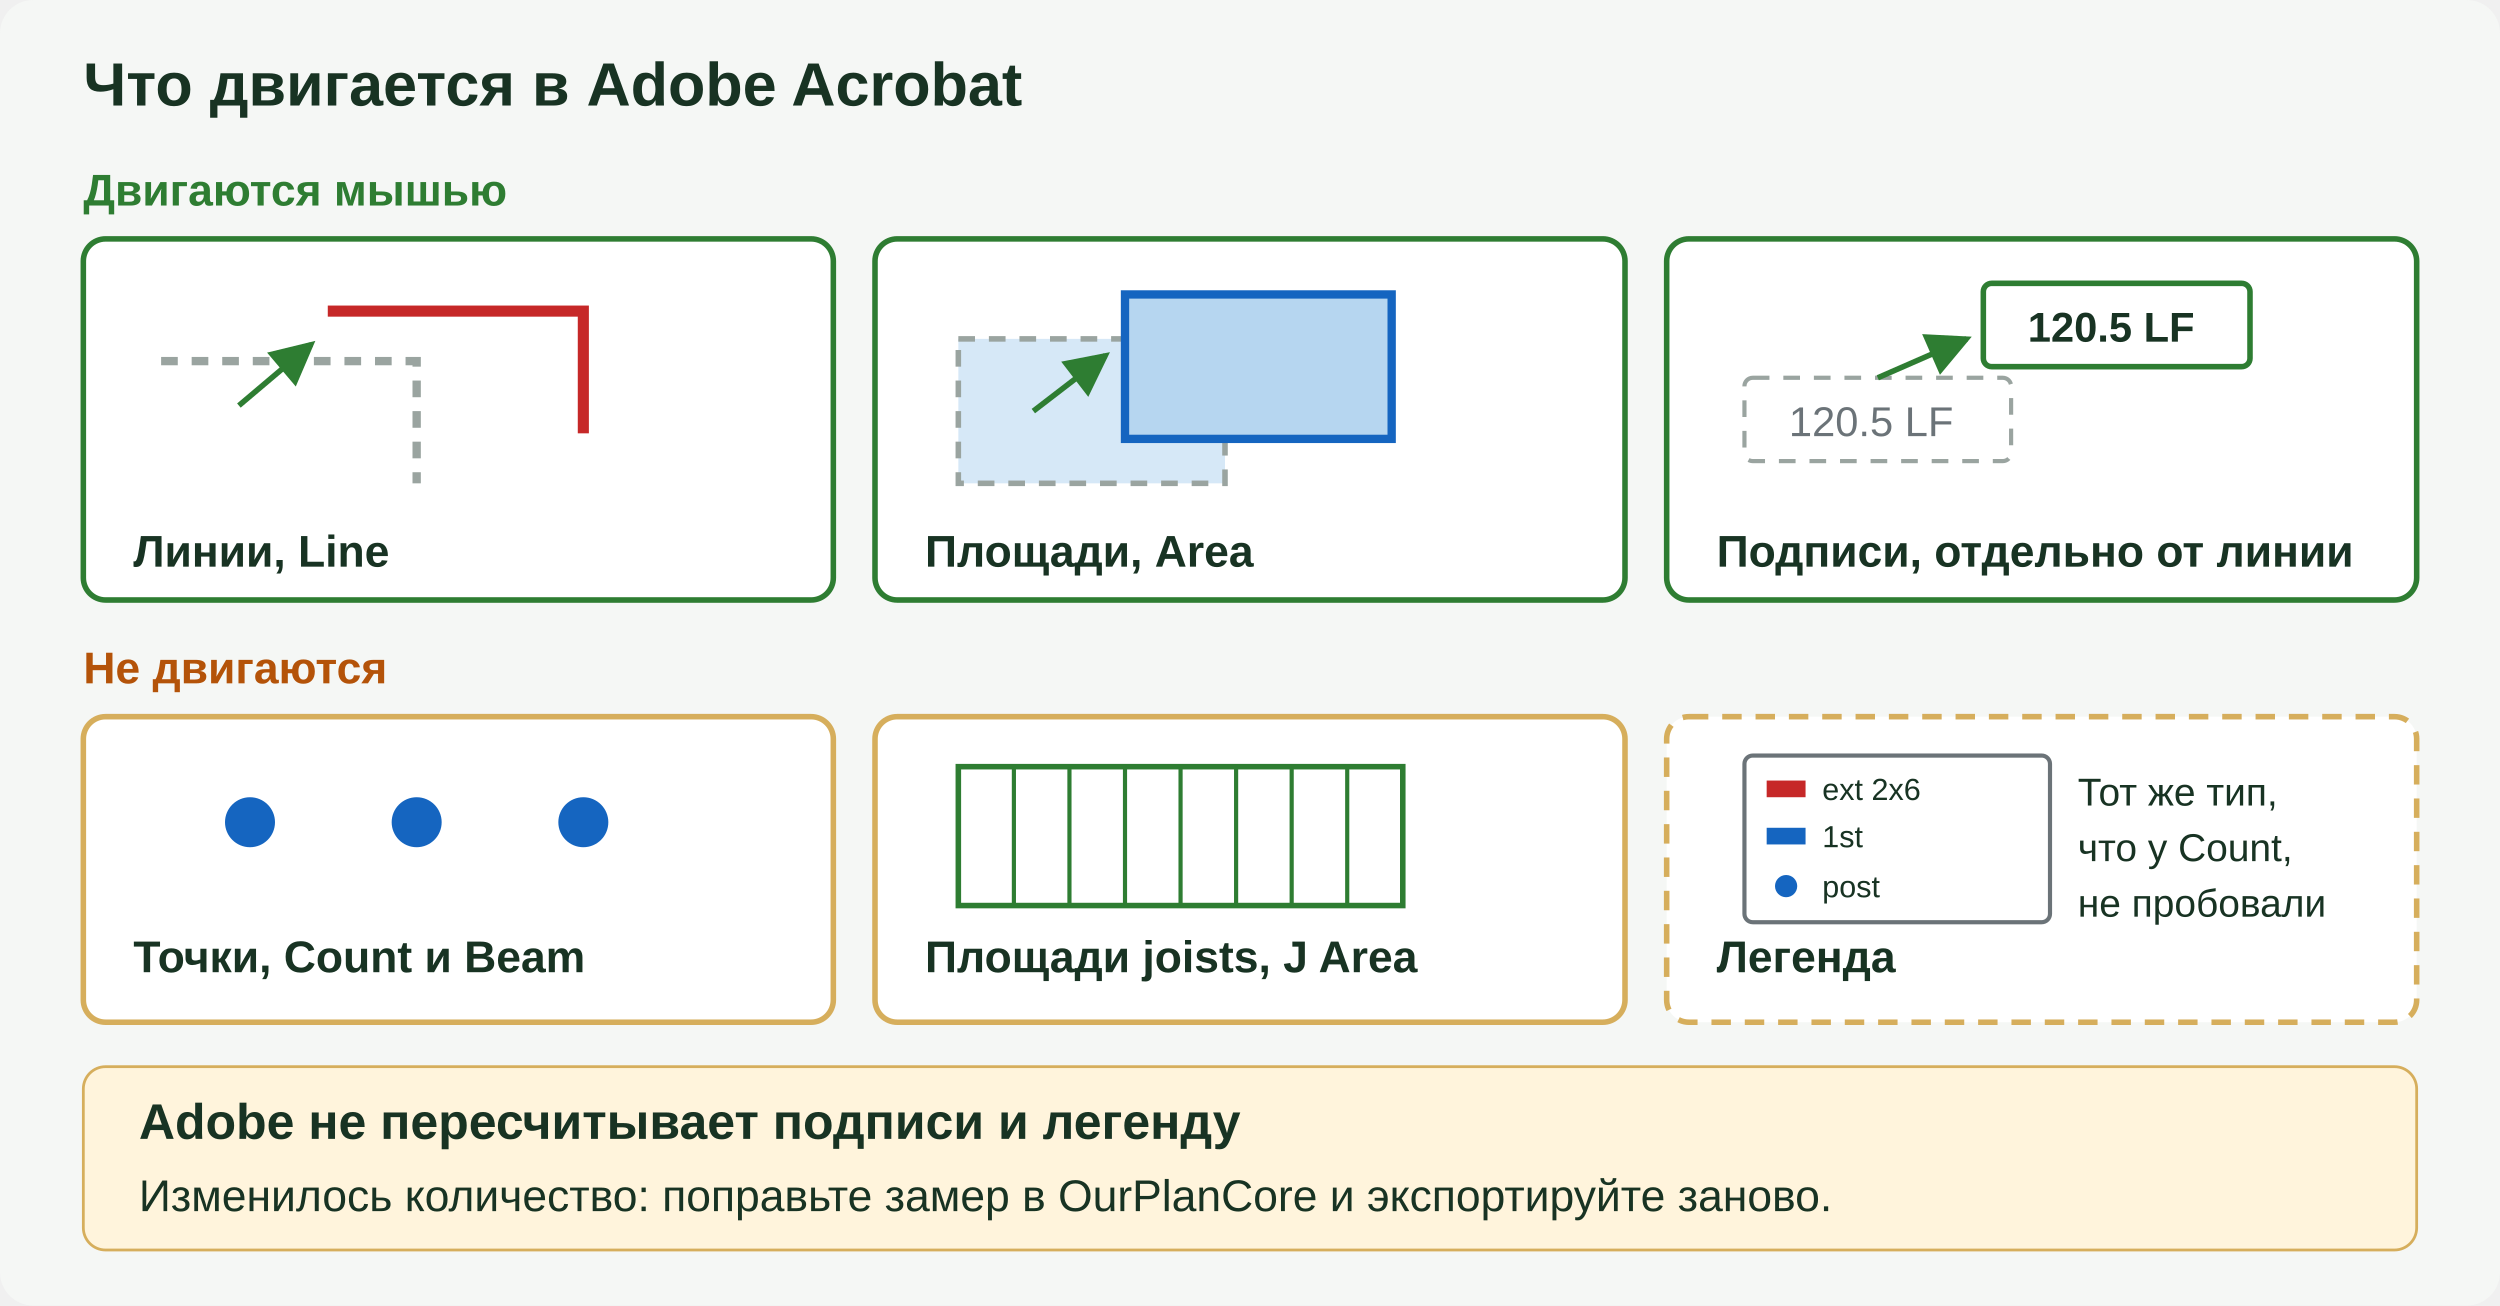
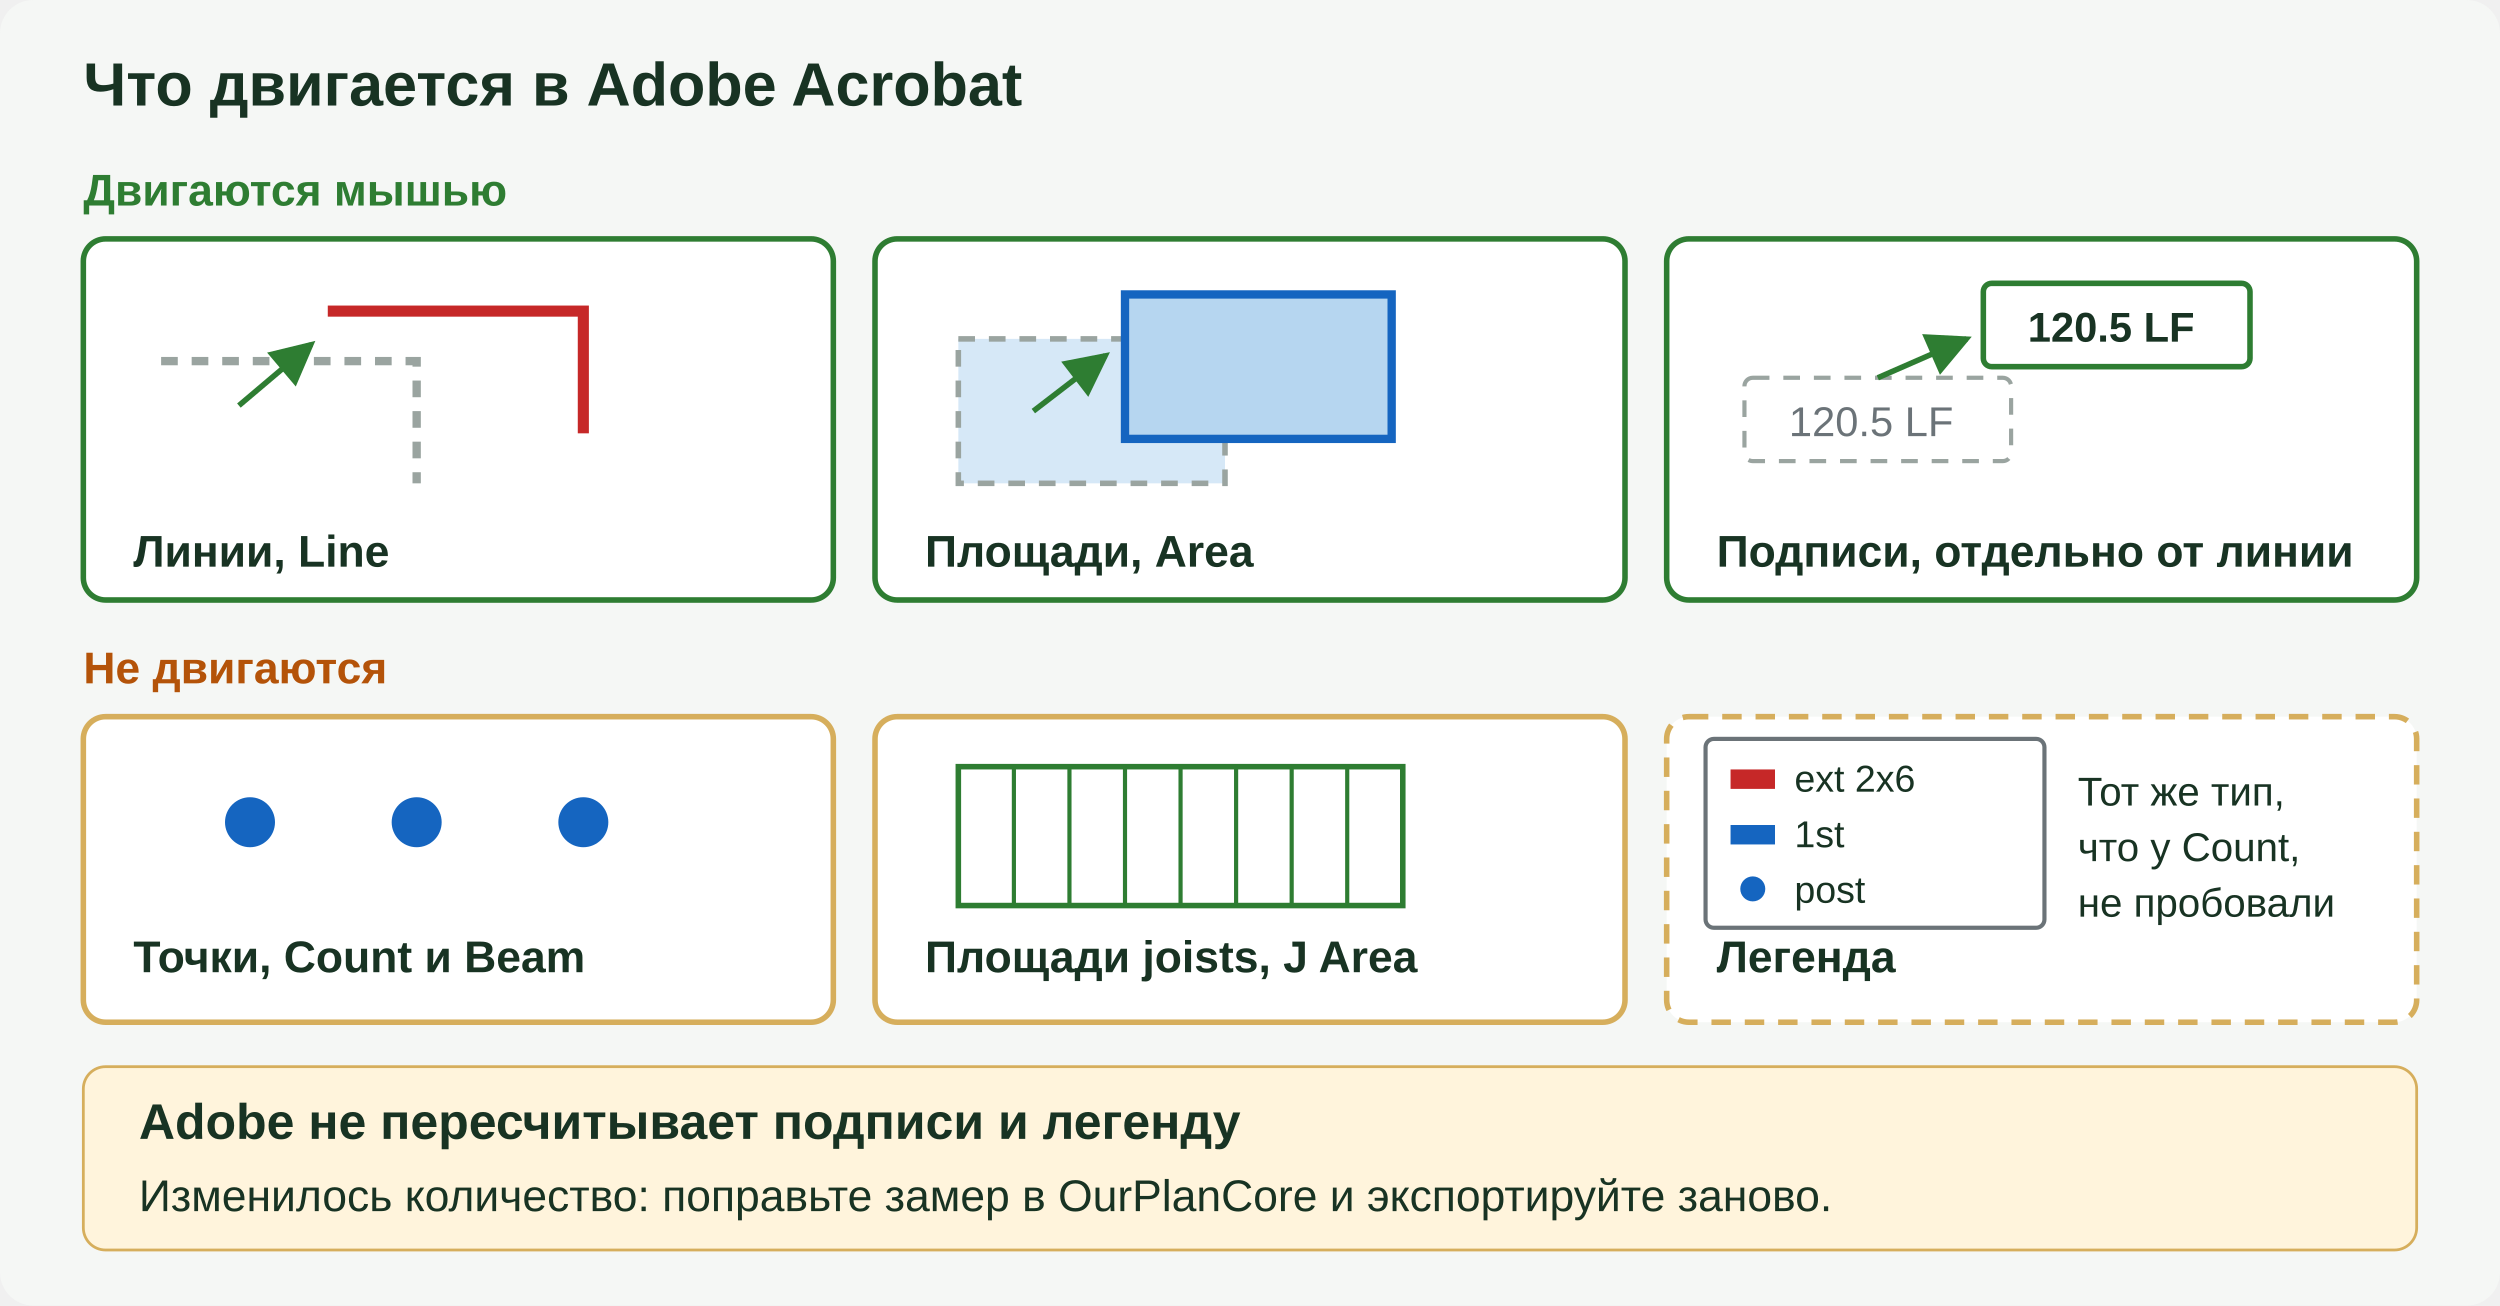
<svg xmlns="http://www.w3.org/2000/svg" width="900" height="470" viewBox="0 0 900 470" role="img" aria-labelledby="title desc">
  <defs>
    <marker id="arrow" markerWidth="8" markerHeight="8" refX="7" refY="4" orient="auto">
      <path d="M0 0L8 4L0 8Z" fill="#2e7d32" />
    </marker>
  </defs>
  <rect width="900" height="470" rx="12" fill="#f5f7f5" />
  <g font-family="Segoe UI,Arial,sans-serif" fill="#183323">
    <text x="30" y="38" font-size="22" font-weight="600">Что двигается в Adobe Acrobat</text>
    <text x="30" y="74" font-size="16" font-weight="600" fill="#2e7d32">Двигаются мышью</text>
    <g fill="#fff" stroke="#2e7d32" stroke-width="2">
      <rect x="30" y="86" width="270" height="130" rx="8" />
      <rect x="315" y="86" width="270" height="130" rx="8" />
      <rect x="600" y="86" width="270" height="130" rx="8" />
    </g>
    <path d="M58 130H150V174" fill="none" stroke="#9aa4a0" stroke-width="3" stroke-dasharray="6 5" />
    <path d="M118 112H210V156" fill="none" stroke="#c62828" stroke-width="4" />
    <path d="M86 146L112 124" fill="none" stroke="#2e7d32" stroke-width="2" marker-end="url(#arrow)" />
    <text x="48" y="204" font-size="16" font-weight="600">Линии, Line</text>
    <rect x="345" y="122" width="96" height="52" fill="#d6e8f7" stroke="#9aa4a0" stroke-width="2" stroke-dasharray="6 5" />
    <rect x="405" y="106" width="96" height="52" fill="#b6d6f0" stroke="#1565c0" stroke-width="3" />
    <path d="M372 148L398 128" fill="none" stroke="#2e7d32" stroke-width="2" marker-end="url(#arrow)" />
    <text x="333" y="204" font-size="16" font-weight="600">Площади, Area</text>
    <rect x="628" y="136" width="96" height="30" rx="3" fill="#fff" stroke="#9aa4a0" stroke-width="1.5" stroke-dasharray="6 5" />
    <text x="644" y="157" font-size="15" fill="#6b7378">120.5 LF</text>
    <rect x="714" y="102" width="96" height="30" rx="3" fill="#fff" stroke="#2e7d32" stroke-width="2" />
    <text x="730" y="123" font-size="15" font-weight="600">120.5 LF</text>
    <path d="M676 136L708 122" fill="none" stroke="#2e7d32" stroke-width="2" marker-end="url(#arrow)" />
    <text x="618" y="204" font-size="16" font-weight="600">Подписи, отдельно от линии</text>
    <text x="30" y="246" font-size="16" font-weight="600" fill="#b45309">Не двигаются</text>
    <g fill="#fff" stroke="#d6ae5c" stroke-width="2">
      <rect x="30" y="258" width="270" height="110" rx="8" />
      <rect x="315" y="258" width="270" height="110" rx="8" />
      <rect x="600" y="258" width="270" height="110" rx="8" stroke-dasharray="7 5" />
    </g>
    <g fill="#1565c0">
      <circle cx="90" cy="296" r="9" />
      <circle cx="150" cy="296" r="9" />
      <circle cx="210" cy="296" r="9" />
    </g>
    <text x="48" y="350" font-size="16" font-weight="600">Точки, Count и Beam</text>
    <rect x="345" y="276" width="160" height="50" fill="#fff" stroke="#2e7d32" stroke-width="2" />
    <g stroke="#2e7d32" stroke-width="1.5">
      <path d="M365 276V326M385 276V326M405 276V326M425 276V326M445 276V326M465 276V326M485 276V326" />
    </g>
    <text x="333" y="350" font-size="16" font-weight="600">Площади joists, J Area</text>
-     <rect x="628" y="272" width="110" height="60" rx="3" fill="#fff" stroke="#6b7378" stroke-width="1.5" />
-     <g font-size="11" fill="#183323">
-       <rect x="636" y="281" width="14" height="6" fill="#c62828" />
-       <text x="656" y="288">ext 2x6</text>
-       <rect x="636" y="298" width="14" height="6" fill="#1565c0" />
-       <text x="656" y="305">1st</text>
-       <circle cx="643" cy="319" r="4" fill="#1565c0" />
-       <text x="656" y="323">post</text>
+     <rect x="614" y="266" width="122" height="68" rx="3" fill="#fff" stroke="#6b7378" stroke-width="1.5" />
+     <g font-size="13.5" fill="#183323">
+       <rect x="623" y="277" width="16" height="7" fill="#c62828" />
+       <text x="646" y="285">ext 2x6</text>
+       <rect x="623" y="297" width="16" height="7" fill="#1565c0" />
+       <text x="646" y="305">1st</text>
+       <circle cx="631" cy="320" r="4.5" fill="#1565c0" />
+       <text x="646" y="325">post</text>
    </g>
-     <text x="748" y="290" font-size="14">Тот же тип,</text>
-     <text x="748" y="310" font-size="14">что у Count,</text>
-     <text x="748" y="330" font-size="14">не пробовали</text>
+     <text x="748" y="290" font-size="14.5">Тот же тип,</text>
+     <text x="748" y="310" font-size="14.5">что у Count,</text>
+     <text x="748" y="330" font-size="14.5">не пробовали</text>
    <text x="618" y="350" font-size="16" font-weight="600">Легенда</text>
    <rect x="30" y="384" width="840" height="66" rx="8" fill="#fff4dc" stroke="#d6ae5c" />
    <text x="50" y="410" font-size="18" font-weight="600">Adobe не пересчитывает подписи и легенду</text>
    <text x="50" y="436" font-size="16">Изменилось количество: поправьте замер в OurPlanCore и экспортируйте заново.</text>
  </g>
</svg>
